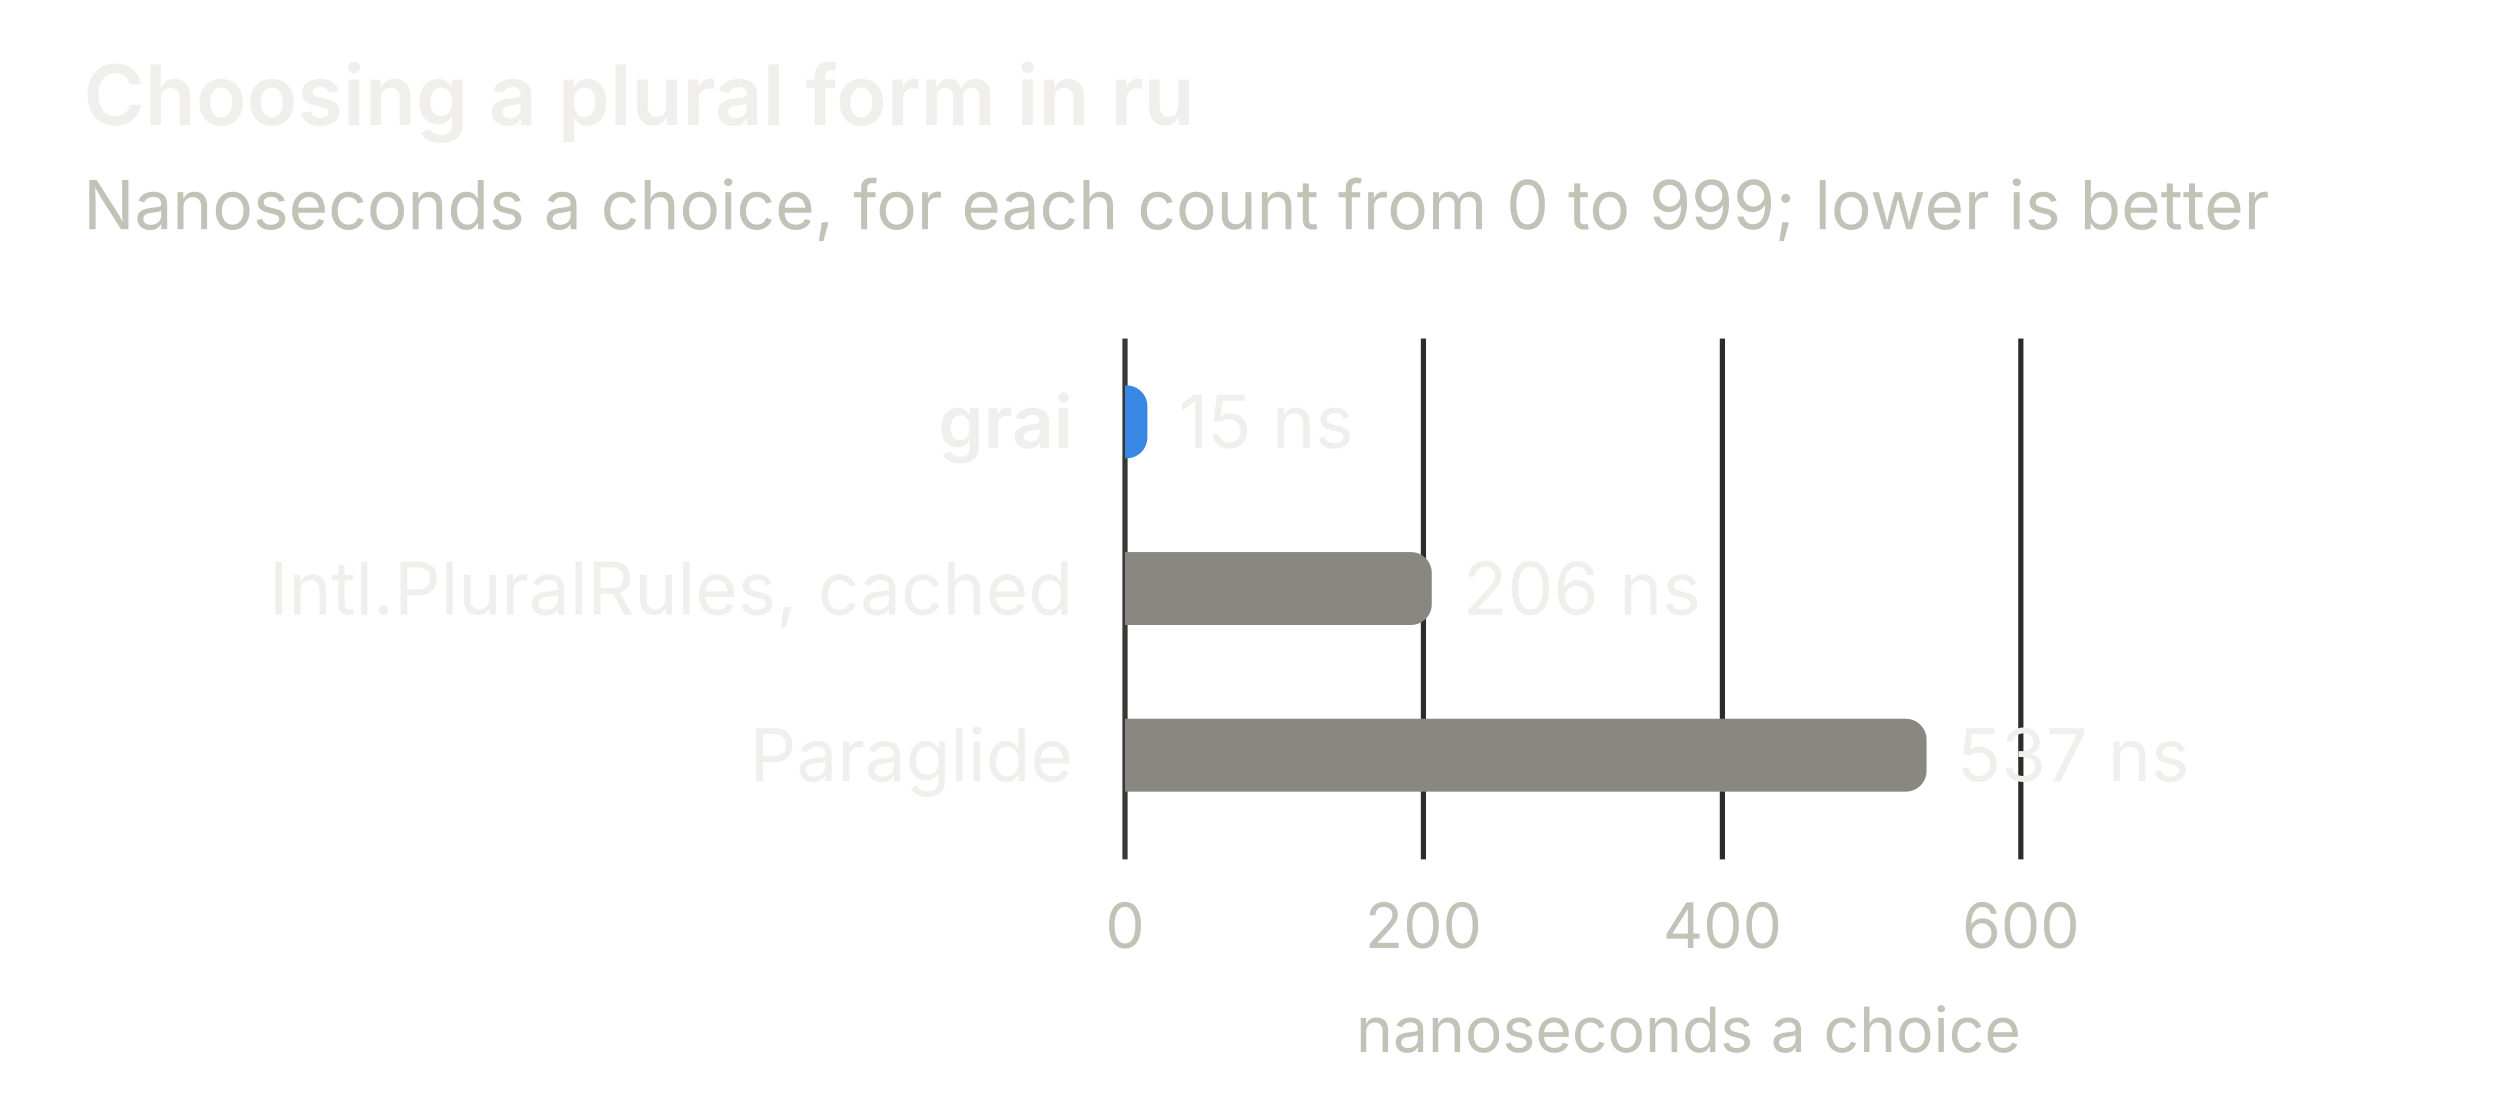
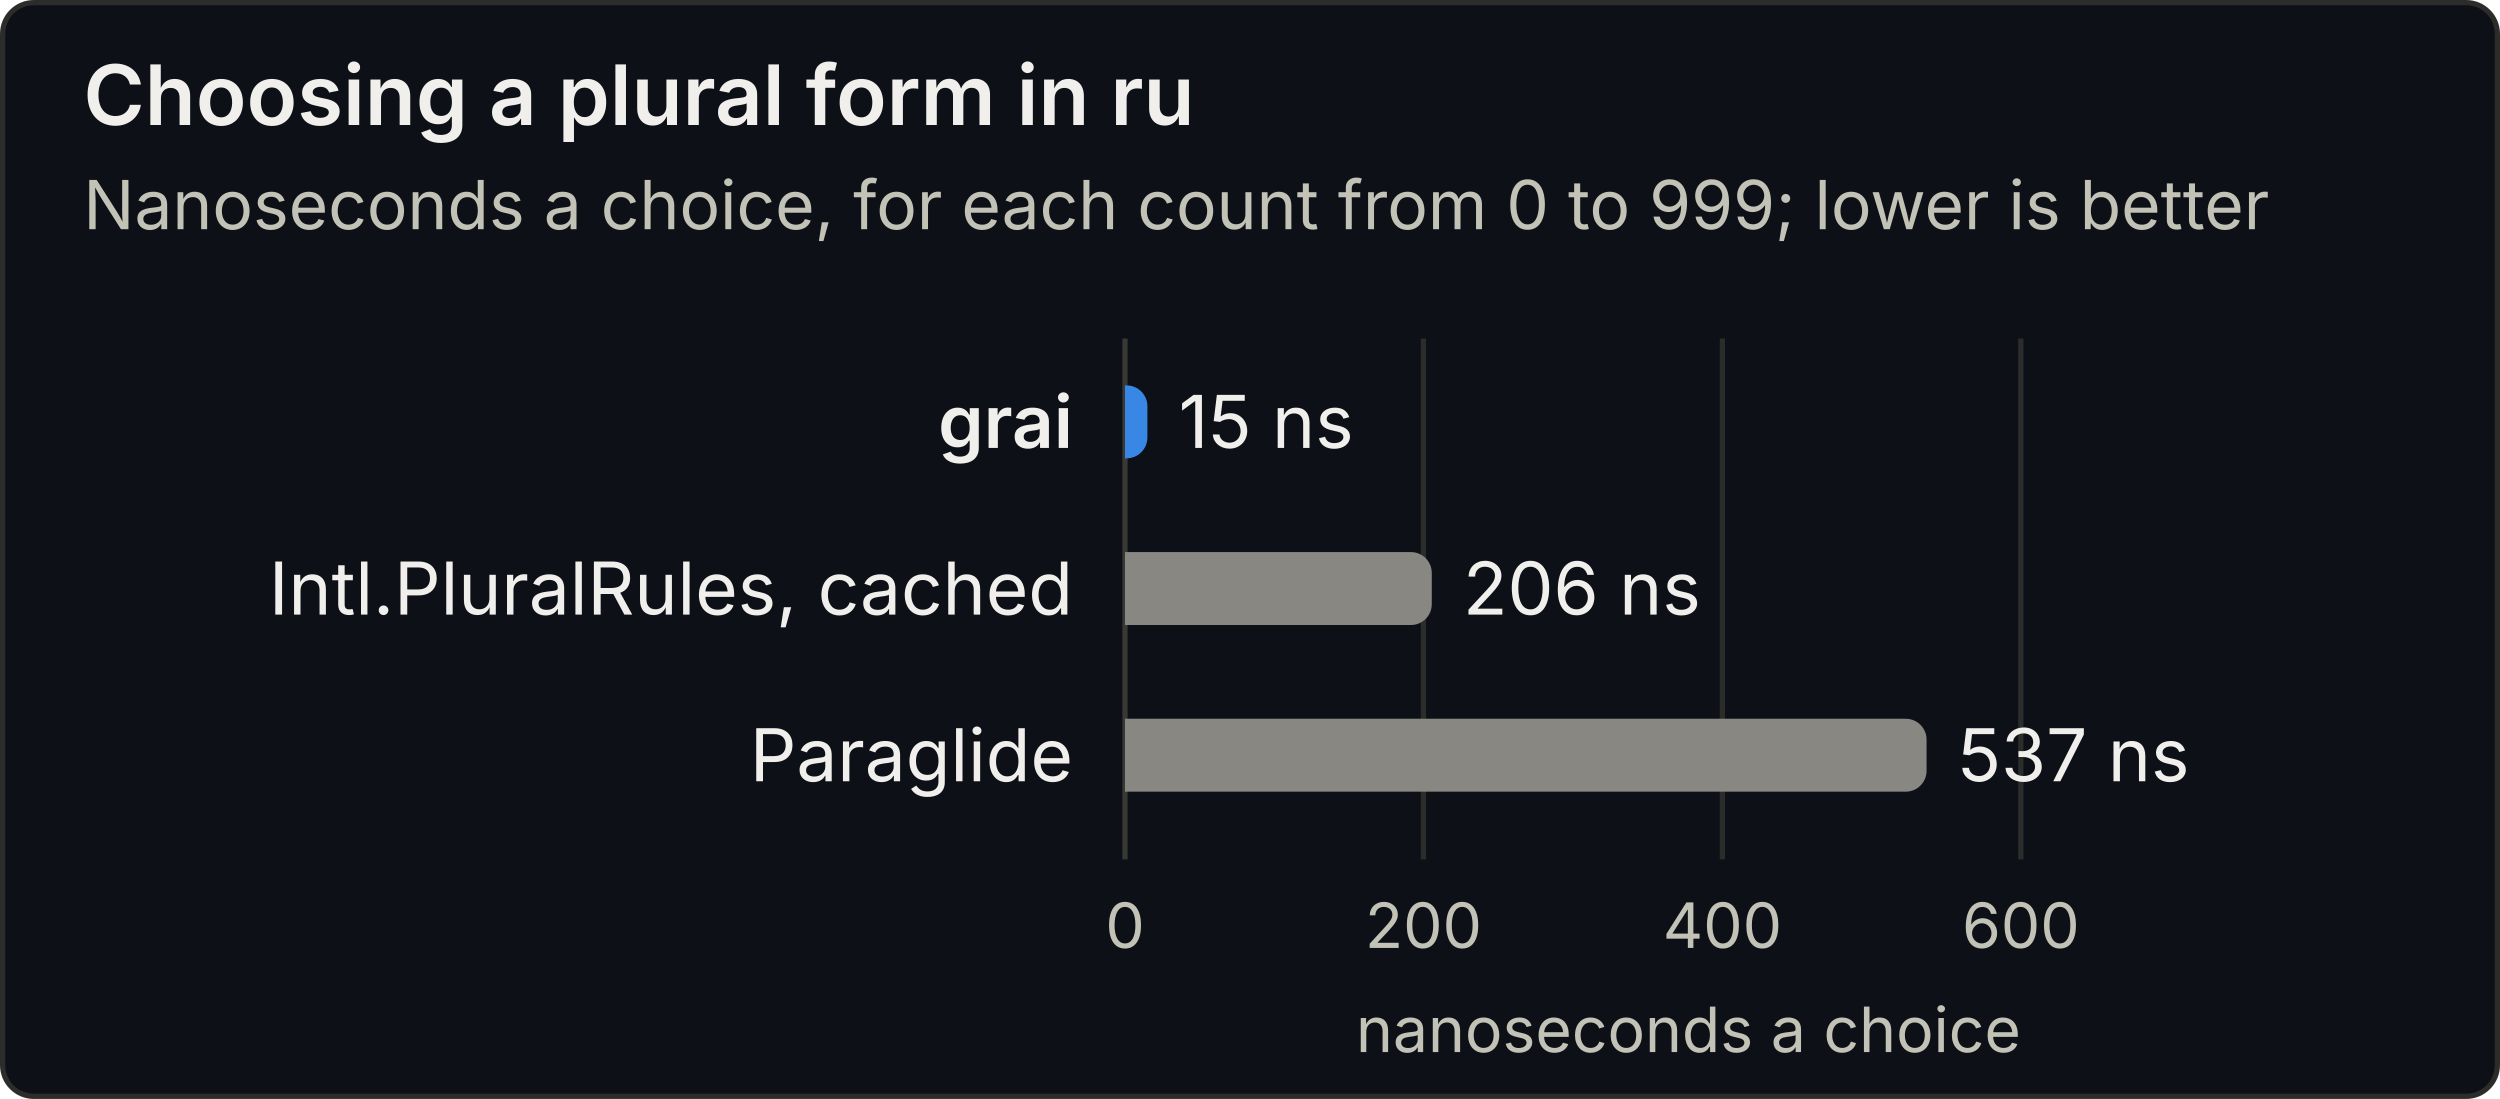
<svg xmlns="http://www.w3.org/2000/svg" viewBox="0 0 480 211" width="480" height="211" font-family="system-ui, -apple-system, 'Segoe UI', sans-serif">
+   <rect x="0.5" y="0.5" width="479" height="210" rx="6" fill="#0d1117" stroke="#2c2c2a" />
  <text x="16" y="24" font-size="16" font-weight="600" fill="#f0efec">Choosing a plural form in ru</text>
  <text x="16" y="44" font-size="13" fill="#c3c2b7">Nanoseconds a choice, for each count from 0 to 999; lower is better</text>
  <line x1="216" y1="65" x2="216" y2="165" stroke="#383835" stroke-width="1" />
  <text x="216" y="182" font-size="12" text-anchor="middle" fill="#c3c2b7" style="font-variant-numeric: tabular-nums">0</text>
  <line x1="273.3" y1="65" x2="273.3" y2="165" stroke="#2c2c2a" stroke-width="1" />
  <text x="273.3" y="182" font-size="12" text-anchor="middle" fill="#c3c2b7" style="font-variant-numeric: tabular-nums">200</text>
  <line x1="330.7" y1="65" x2="330.7" y2="165" stroke="#2c2c2a" stroke-width="1" />
  <text x="330.7" y="182" font-size="12" text-anchor="middle" fill="#c3c2b7" style="font-variant-numeric: tabular-nums">400</text>
  <line x1="388" y1="65" x2="388" y2="165" stroke="#2c2c2a" stroke-width="1" />
  <text x="388" y="182" font-size="12" text-anchor="middle" fill="#c3c2b7" style="font-variant-numeric: tabular-nums">600</text>
  <text x="206" y="86" font-size="14" text-anchor="end" font-weight="600" fill="#f0efec">grai</text>
  <path d="M216,74H216.3A4,4 0 0 1 220.3,78V84A4,4 0 0 1 216.3,88H216Z" fill="#3987e5" />
  <text x="226.3" y="86" font-size="14" fill="#f0efec" style="font-variant-numeric: tabular-nums">15 ns</text>
  <text x="206" y="118" font-size="14" text-anchor="end" fill="#f0efec">Intl.PluralRules, cached</text>
  <path d="M216,106H270.9A4,4 0 0 1 274.9,110V116A4,4 0 0 1 270.9,120H216Z" fill="#898781" />
  <text x="280.9" y="118" font-size="14" fill="#f0efec" style="font-variant-numeric: tabular-nums">206 ns</text>
  <text x="206" y="150" font-size="14" text-anchor="end" fill="#f0efec">Paraglide</text>
  <path d="M216,138H365.9A4,4 0 0 1 369.9,142V148A4,4 0 0 1 365.9,152H216Z" fill="#898781" />
  <text x="375.9" y="150" font-size="14" fill="#f0efec" style="font-variant-numeric: tabular-nums">537 ns</text>
  <text x="388" y="202" font-size="12" text-anchor="end" fill="#c3c2b7">nanoseconds a choice</text>
</svg>
